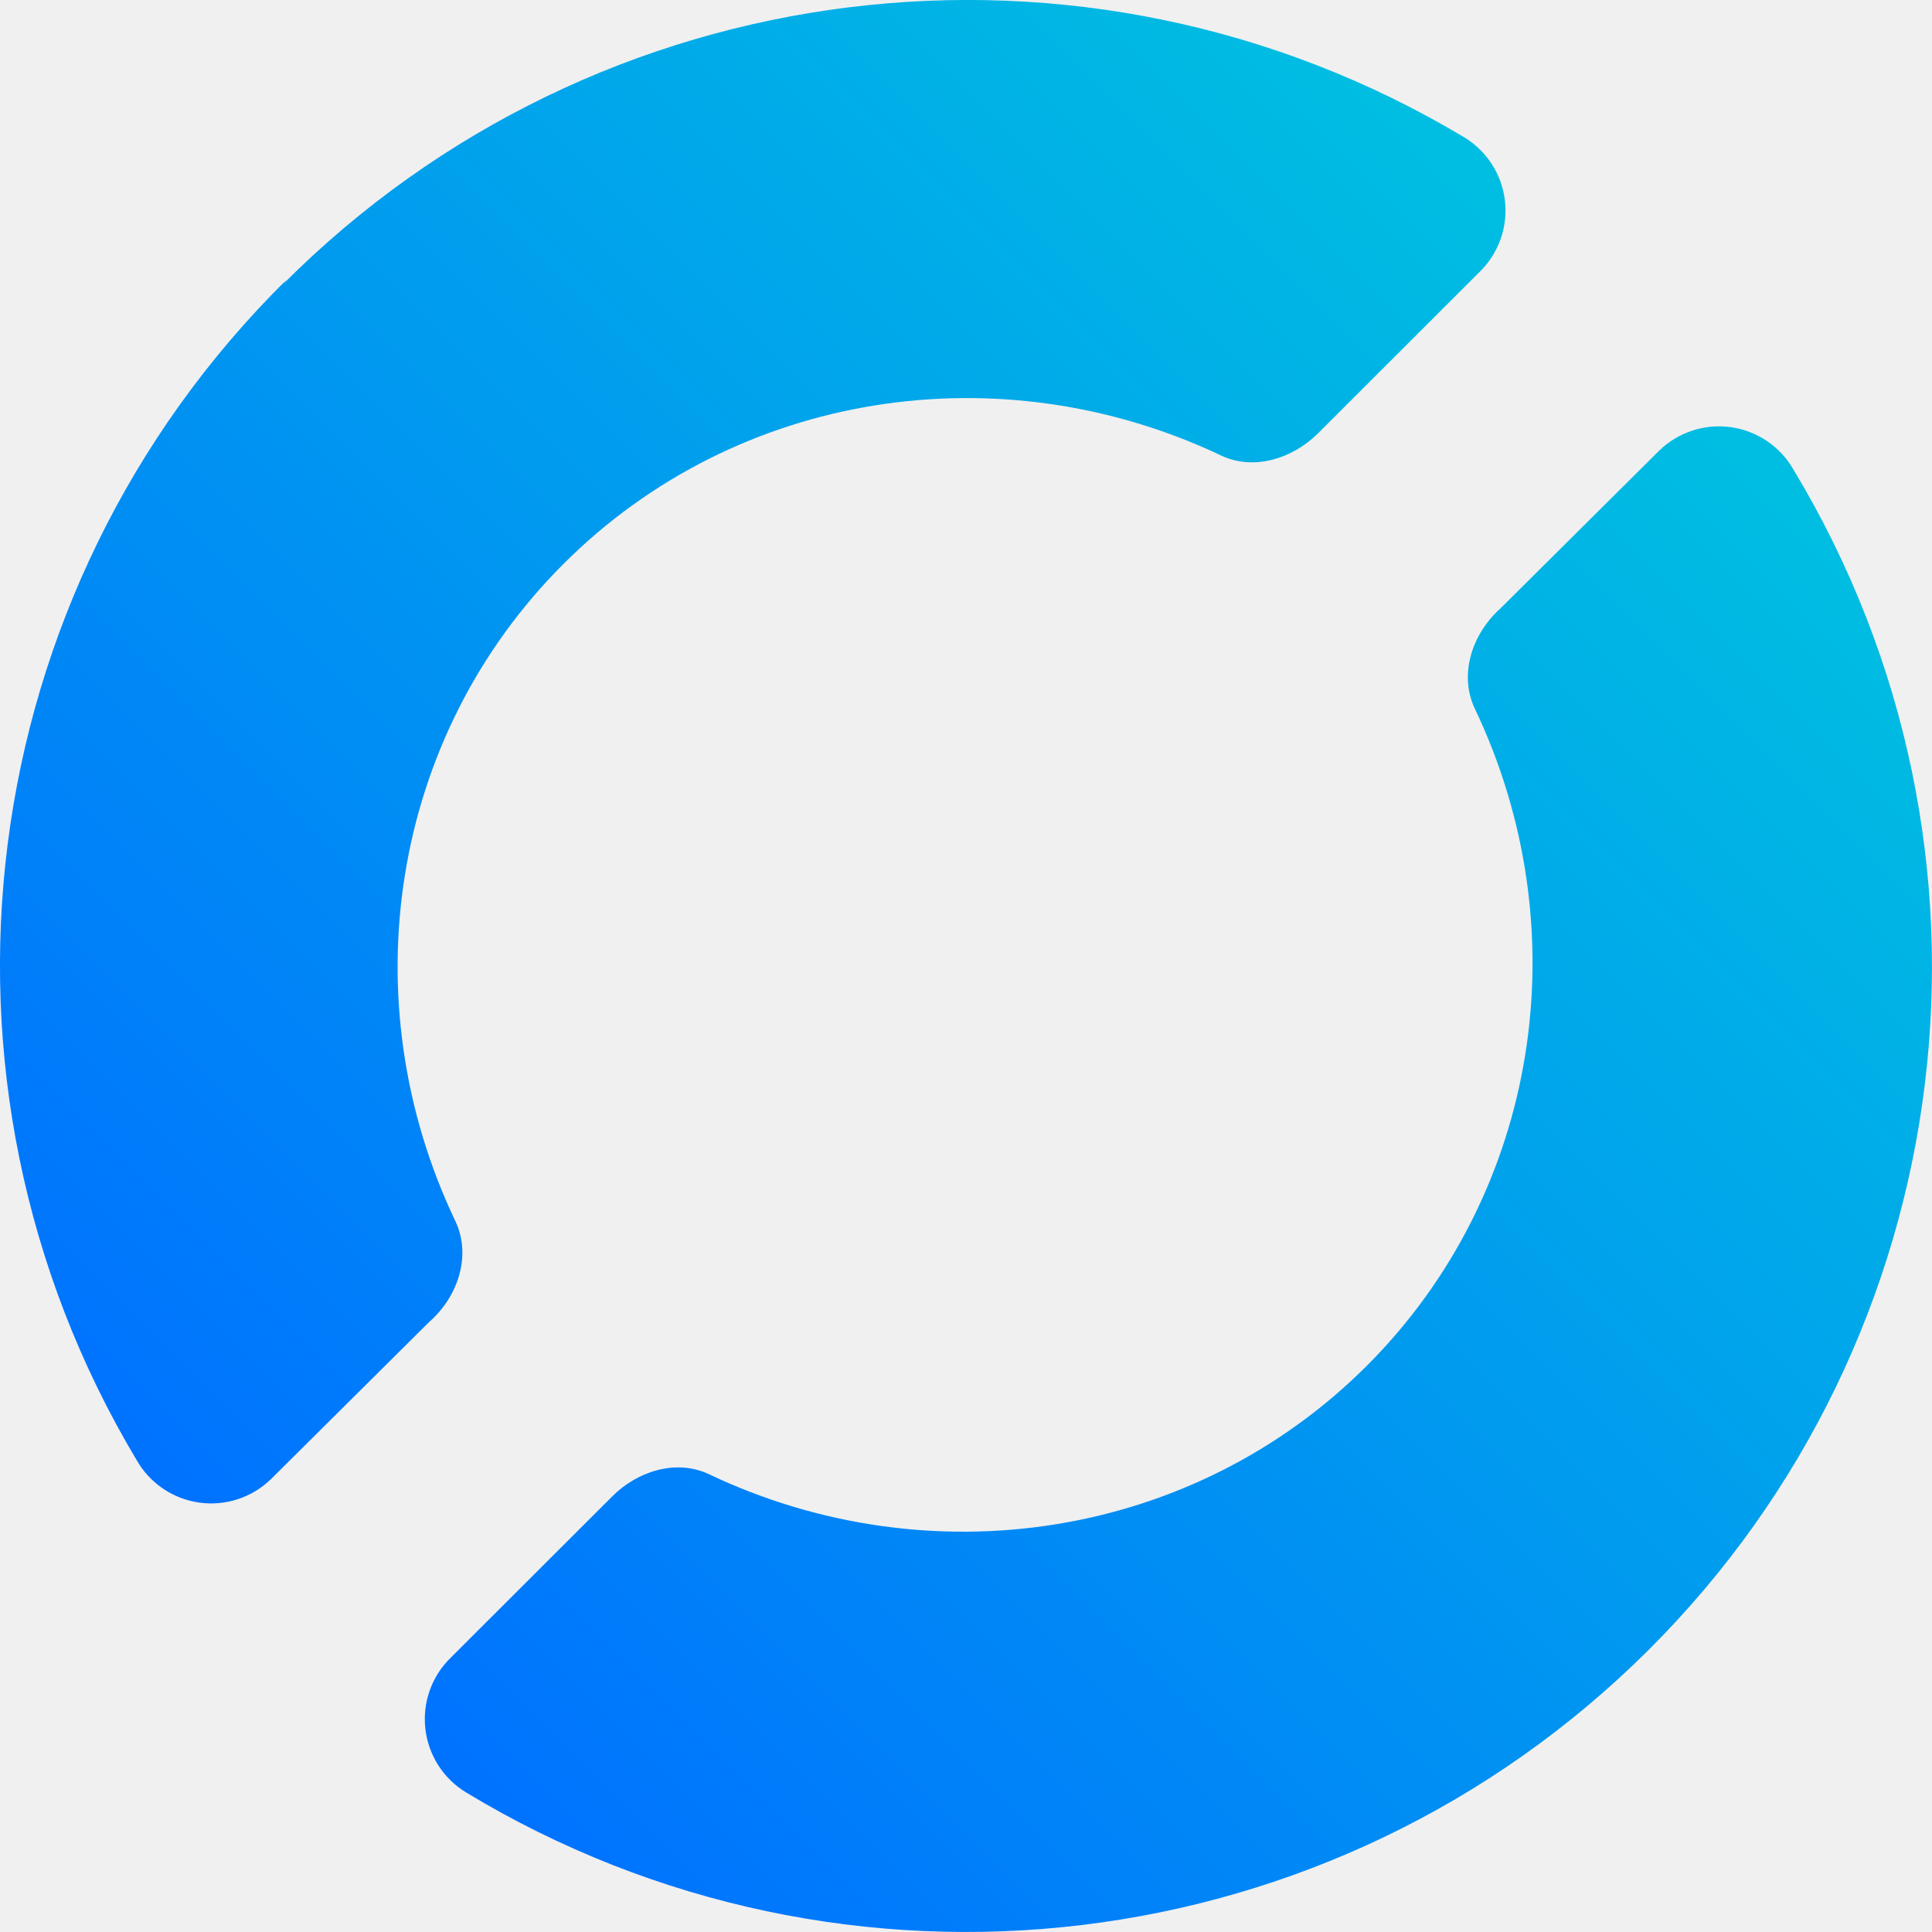
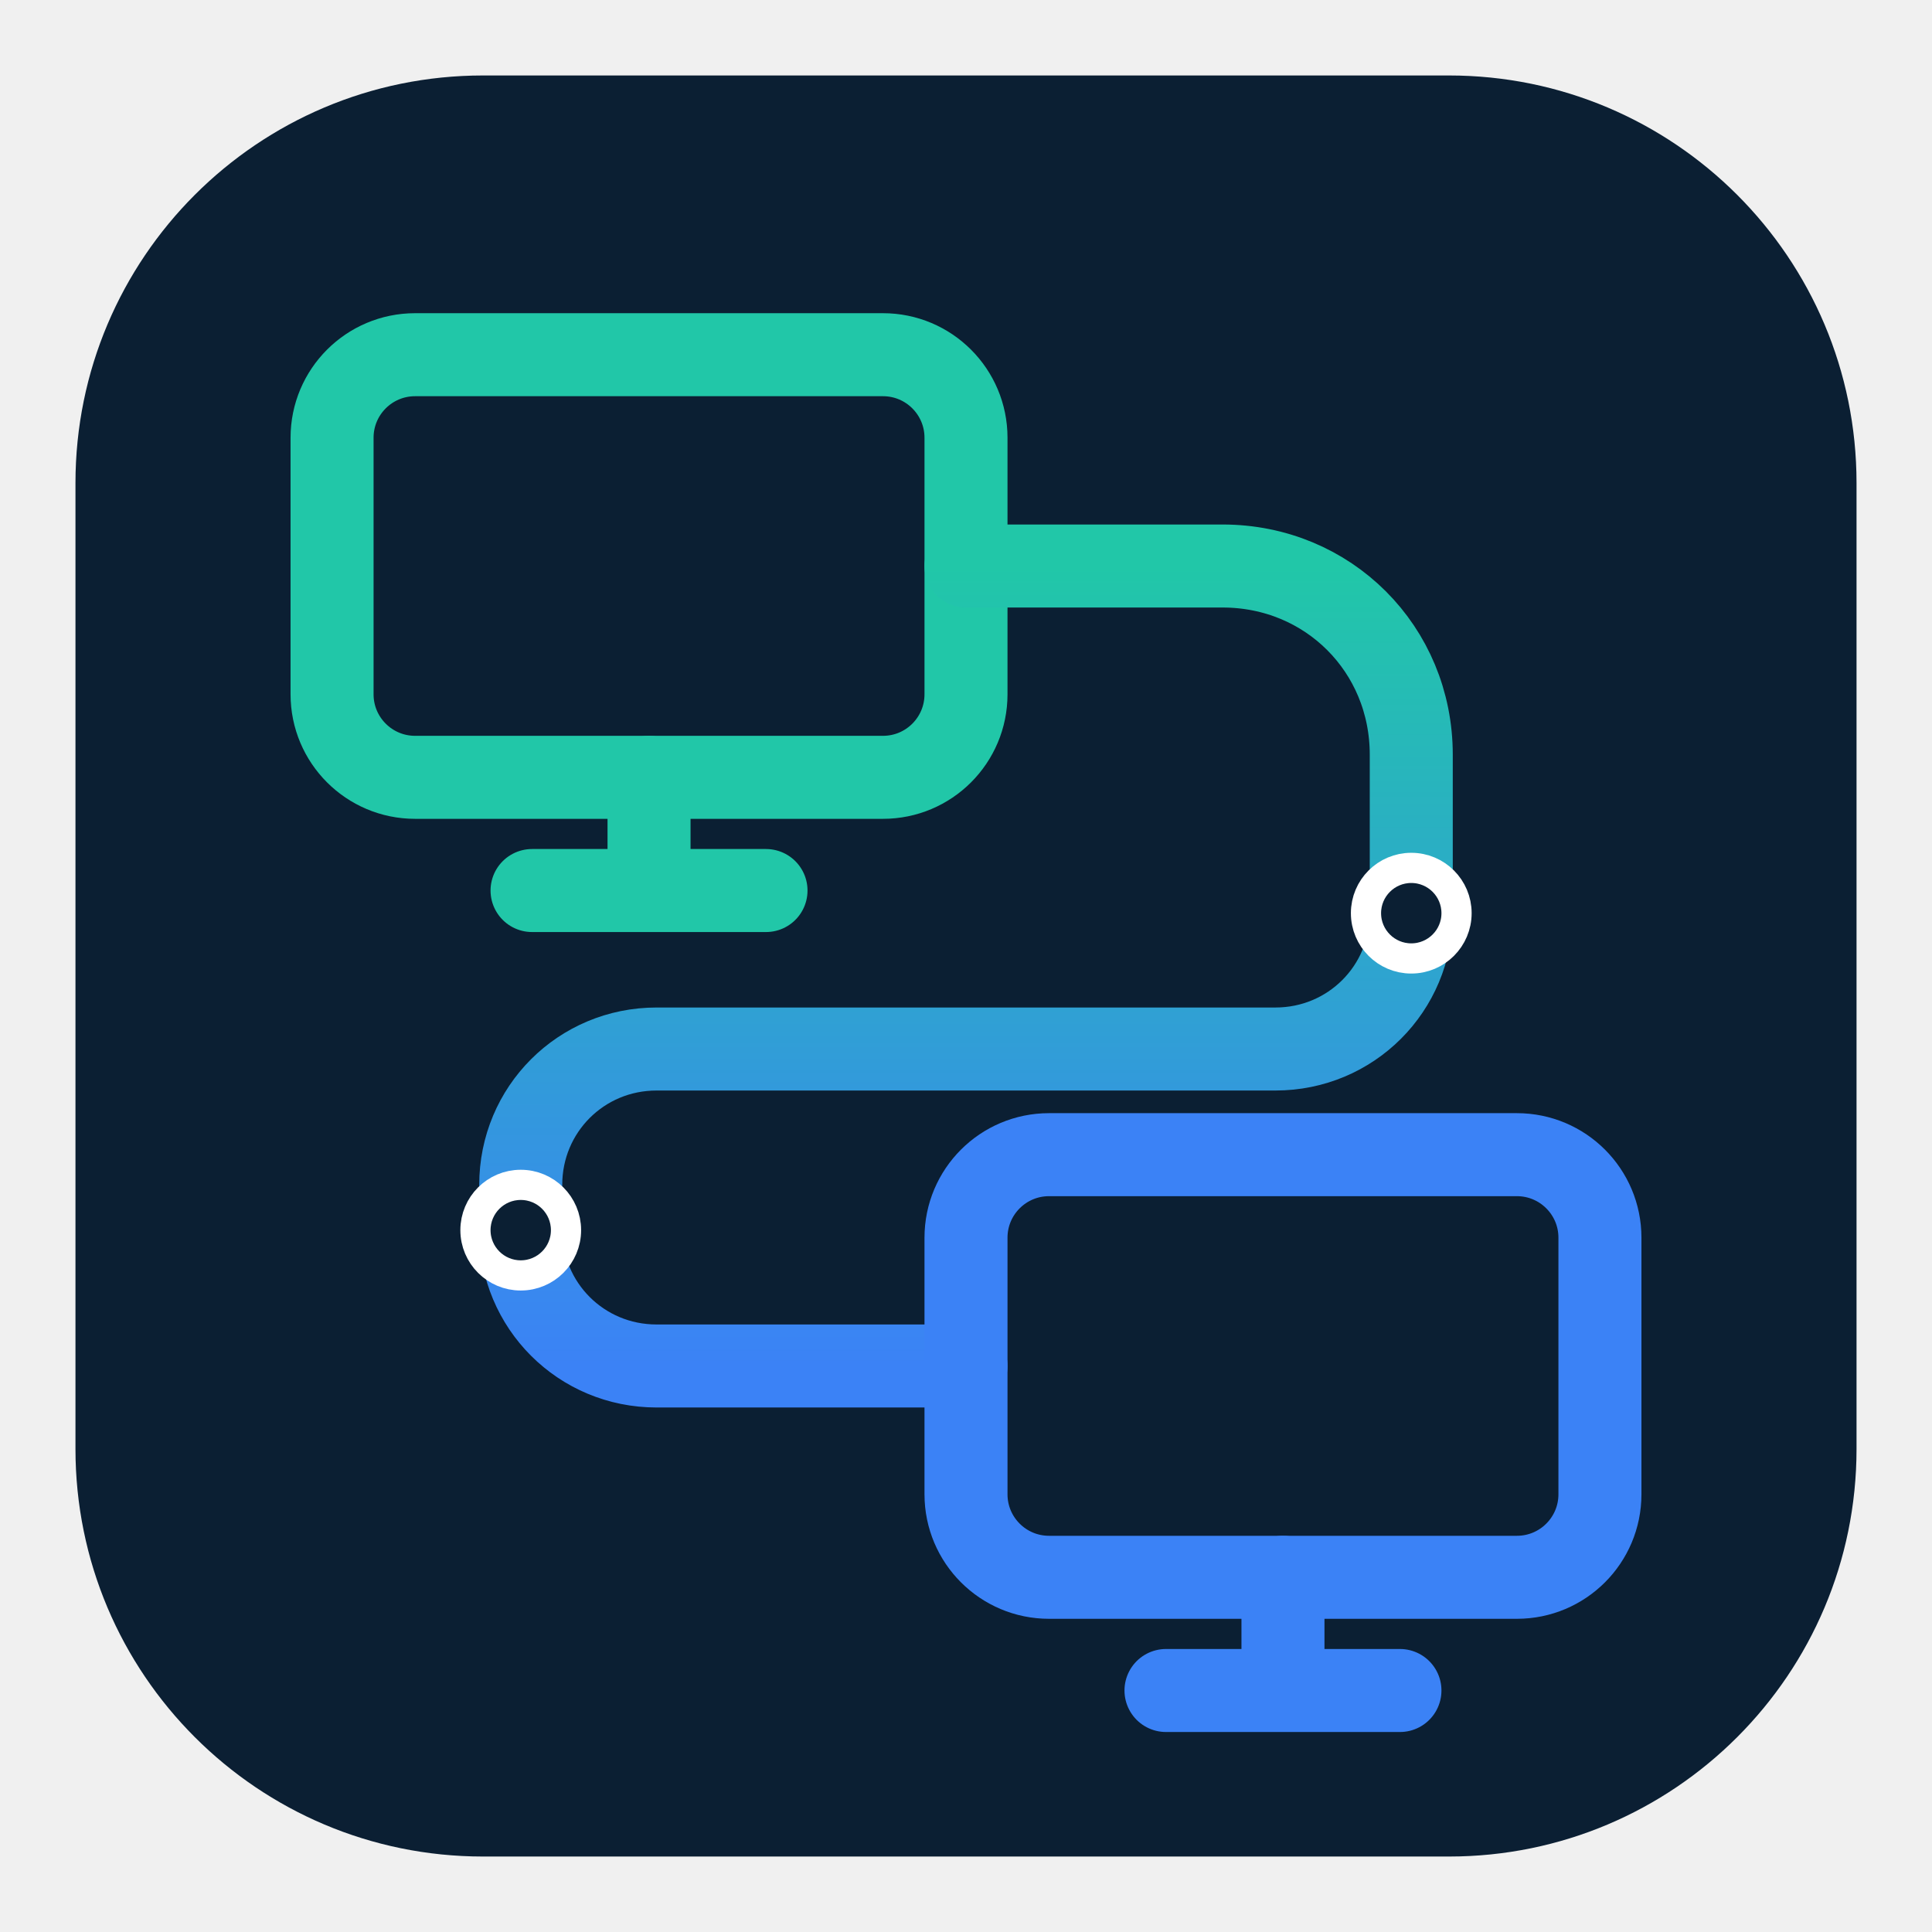
- <svg xmlns="http://www.w3.org/2000/svg" xmlns:xlink="http://www.w3.org/1999/xlink" xml:space="preserve" viewBox="66.993 897.484 26 26">
-   <linearGradient id="a" x1=".148" x2=".845" y1=".851" y2=".154" gradientTransform="matrix(26.301 0 0 26.331 90.674 911.757)" gradientUnits="userSpaceOnUse">
-     <stop offset="0" stop-color="#0071ff" />
-     <stop offset="1" stop-color="#00bfe1" />
-   </linearGradient>
+ <svg xmlns="http://www.w3.org/2000/svg" viewBox="0 0 1024 1024" role="img" aria-labelledby="title description">
  <defs>
-     <linearGradient xlink:href="#a" id="b" x1=".148" x2=".845" y1=".851" y2=".154" gradientTransform="matrix(26.00048 0 0 25.99935 66.993 897.485)" gradientUnits="userSpaceOnUse" />
+     <linearGradient id="connection-gradient" x1="512" y1="300" x2="512" y2="724" gradientUnits="userSpaceOnUse">
+       <stop offset="0" stop-color="#21C7A8" />
+       <stop offset="1" stop-color="#3B82F6" />
+     </linearGradient>
  </defs>
-   <path fill="url(#b)" d="m89.318 903.552-2.135 2.122c-.376.337-.558.879-.347 1.337 1.422 2.976.882 6.524-1.452 8.856-2.335 2.331-5.887 2.87-8.866 1.449-.439-.197-.954-.03-1.292.312l-2.17 2.167a1.154 1.154 0 0 0 .208 1.81 13.005 13.005 0 0 0 15.91-1.912 12.97 12.97 0 0 0 1.956-15.887 1.154 1.154 0 0 0-1.812-.254zm-18.467-2.305a12.969 12.969 0 0 0-2.02 15.885 1.154 1.154 0 0 0 1.812.254l2.124-2.11c.385-.336.572-.884.359-1.348-1.423-2.976-.884-6.524 1.451-8.856 2.334-2.332 5.887-2.871 8.866-1.45.434.194.942.033 1.281-.3l2.182-2.18a1.152 1.152 0 0 0-.208-1.81 13.009 13.009 0 0 0-15.893 1.973z" />
+   <rect x="40" y="40" width="944" height="944" rx="216" fill="#0B1F33" />
+   <g fill="none" stroke-linecap="round" stroke-linejoin="round">
+     <g stroke="#21C7A8" stroke-width="44">
+       <rect x="176" y="188" width="336" height="224" rx="44" />
+       <path d="M344 412v60M282 472h124" />
+     </g>
+     <path d="M512 300h136c56 0 100 44 100 100v84c0 40-32 72-72 72H348c-40 0-72 32-72 72v24c0 40 32 72 72 72h164" stroke="url(#connection-gradient)" stroke-width="44" />
+     <g stroke="#3B82F6" stroke-width="44">
+       <rect x="512" y="612" width="336" height="224" rx="44" />
+       <path d="M680 836v60M618 896h124" />
+     </g>
+   </g>
+   <g fill="#0B1F33" stroke="#FFFFFF" stroke-width="16">
+     <circle cx="748" cy="484" r="24" />
+     <circle cx="276" cy="652" r="24" />
+   </g>
</svg>
